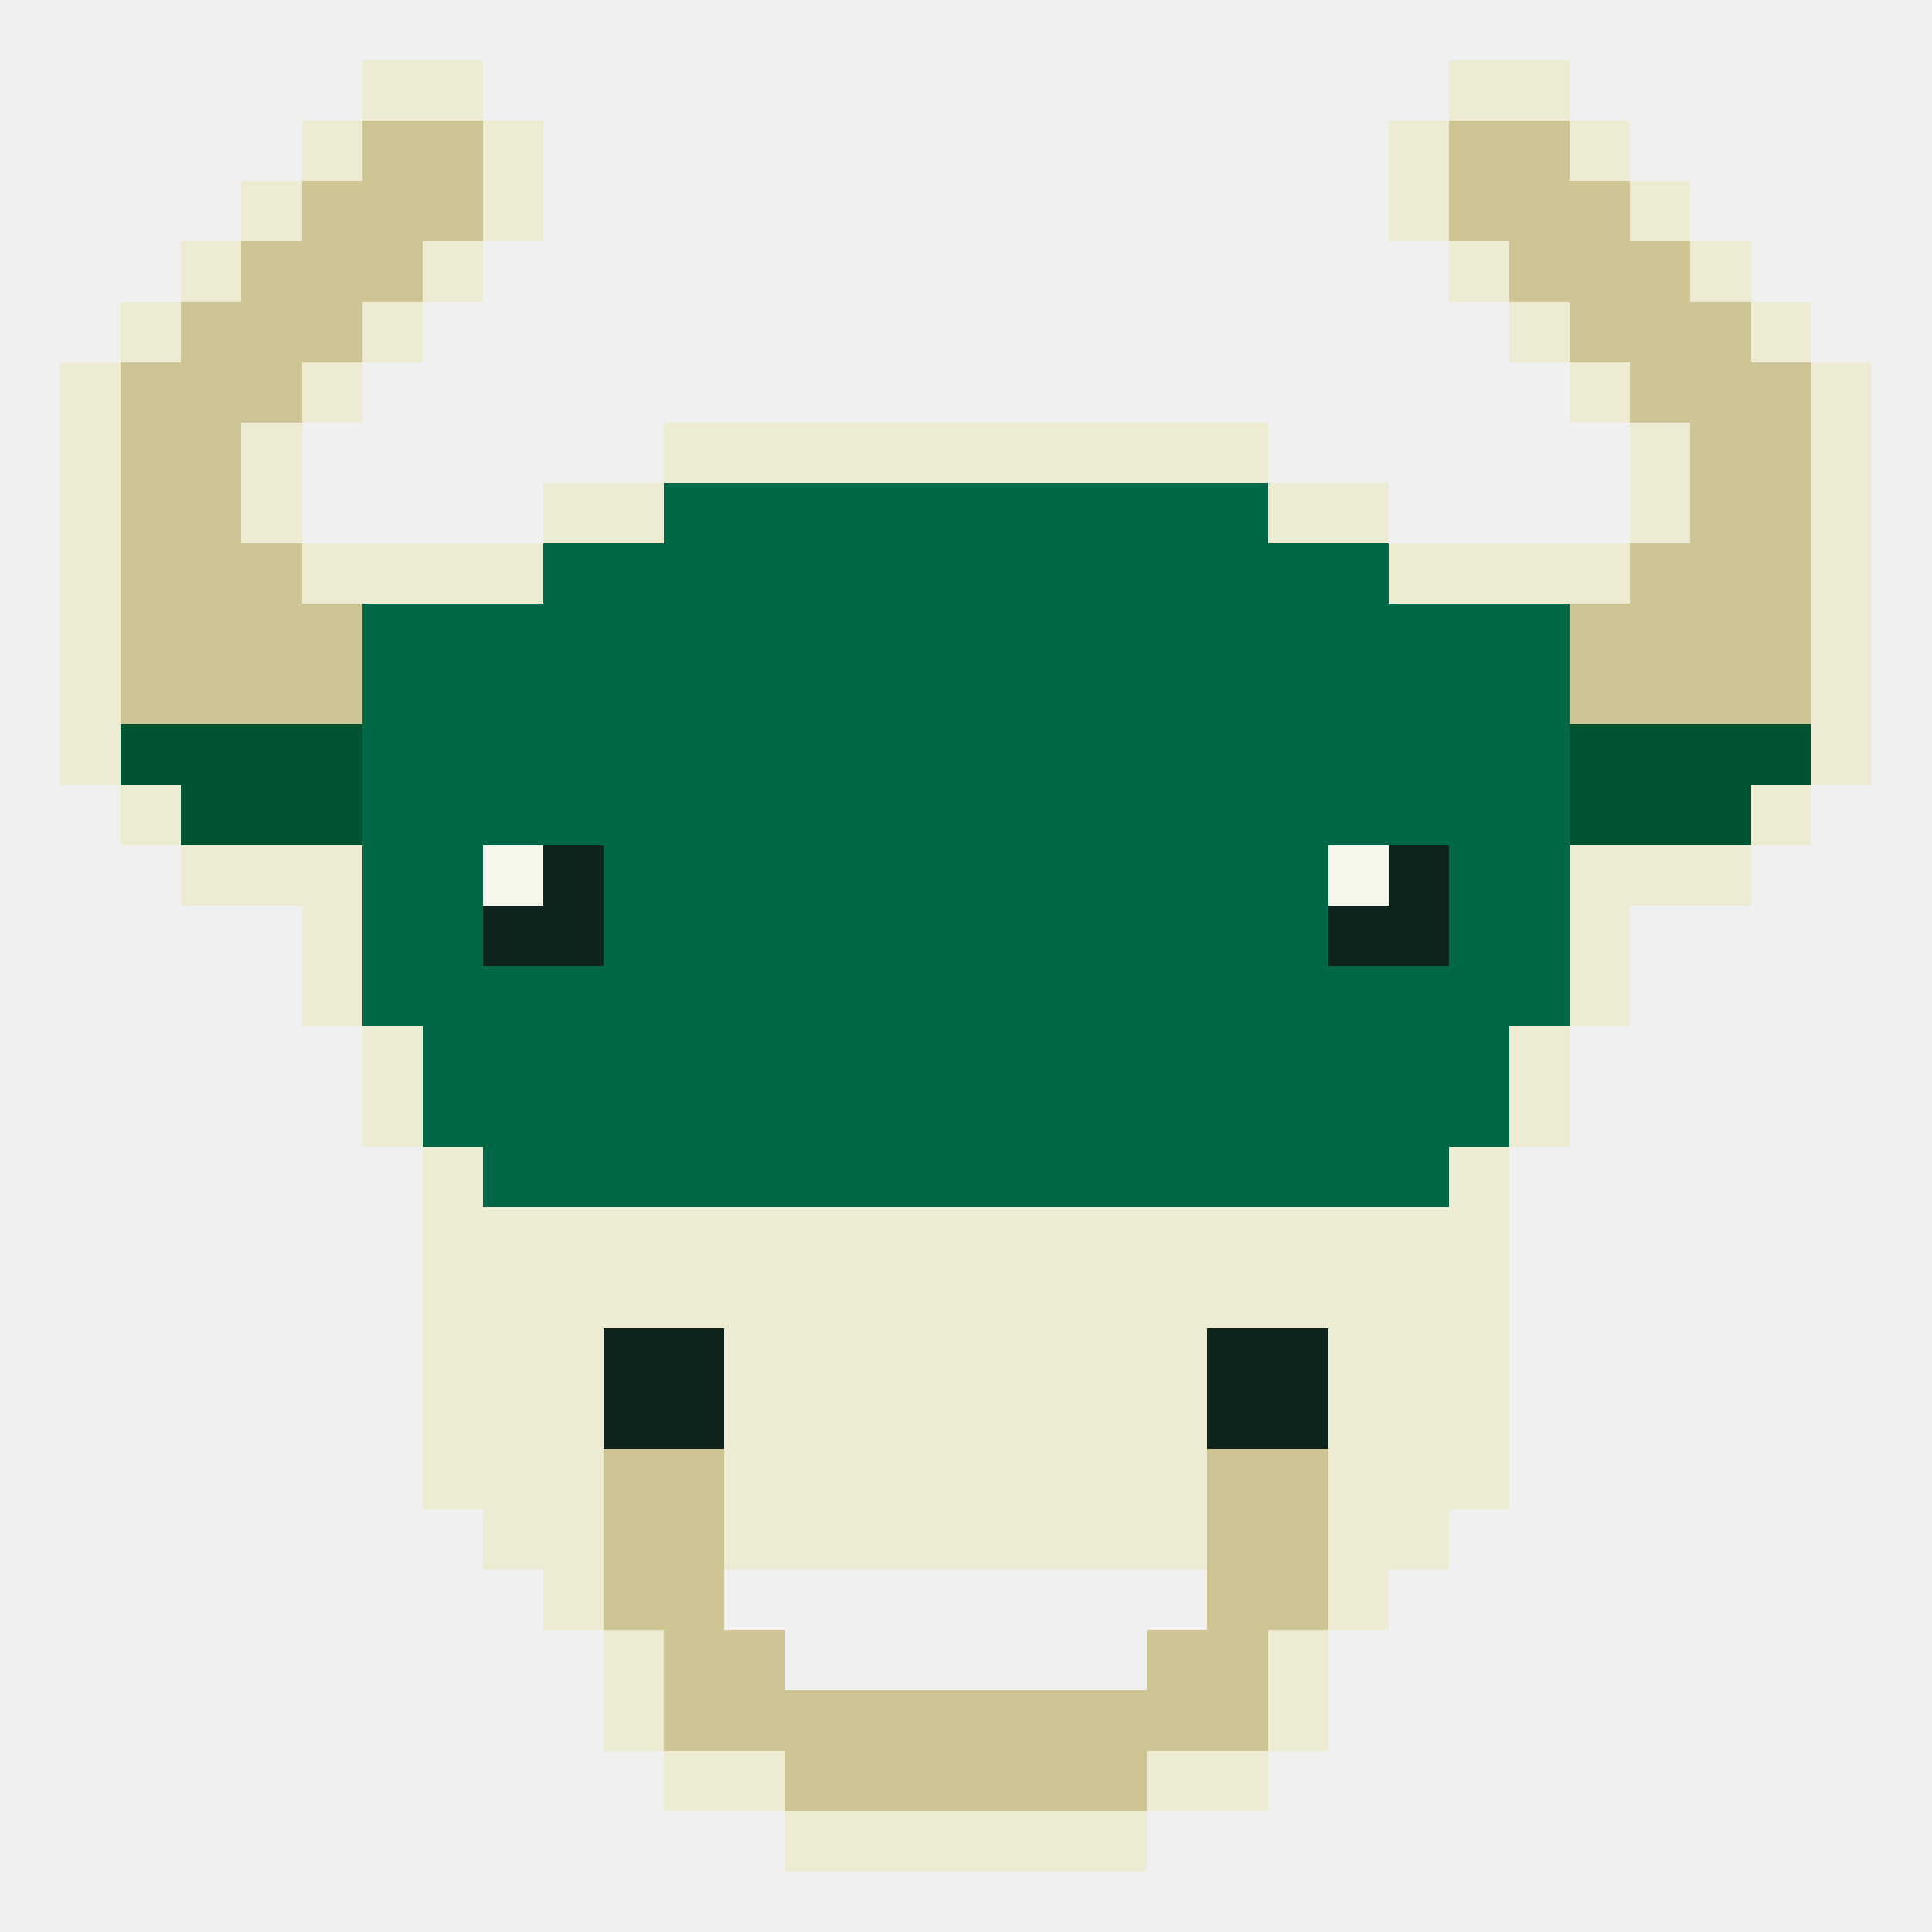
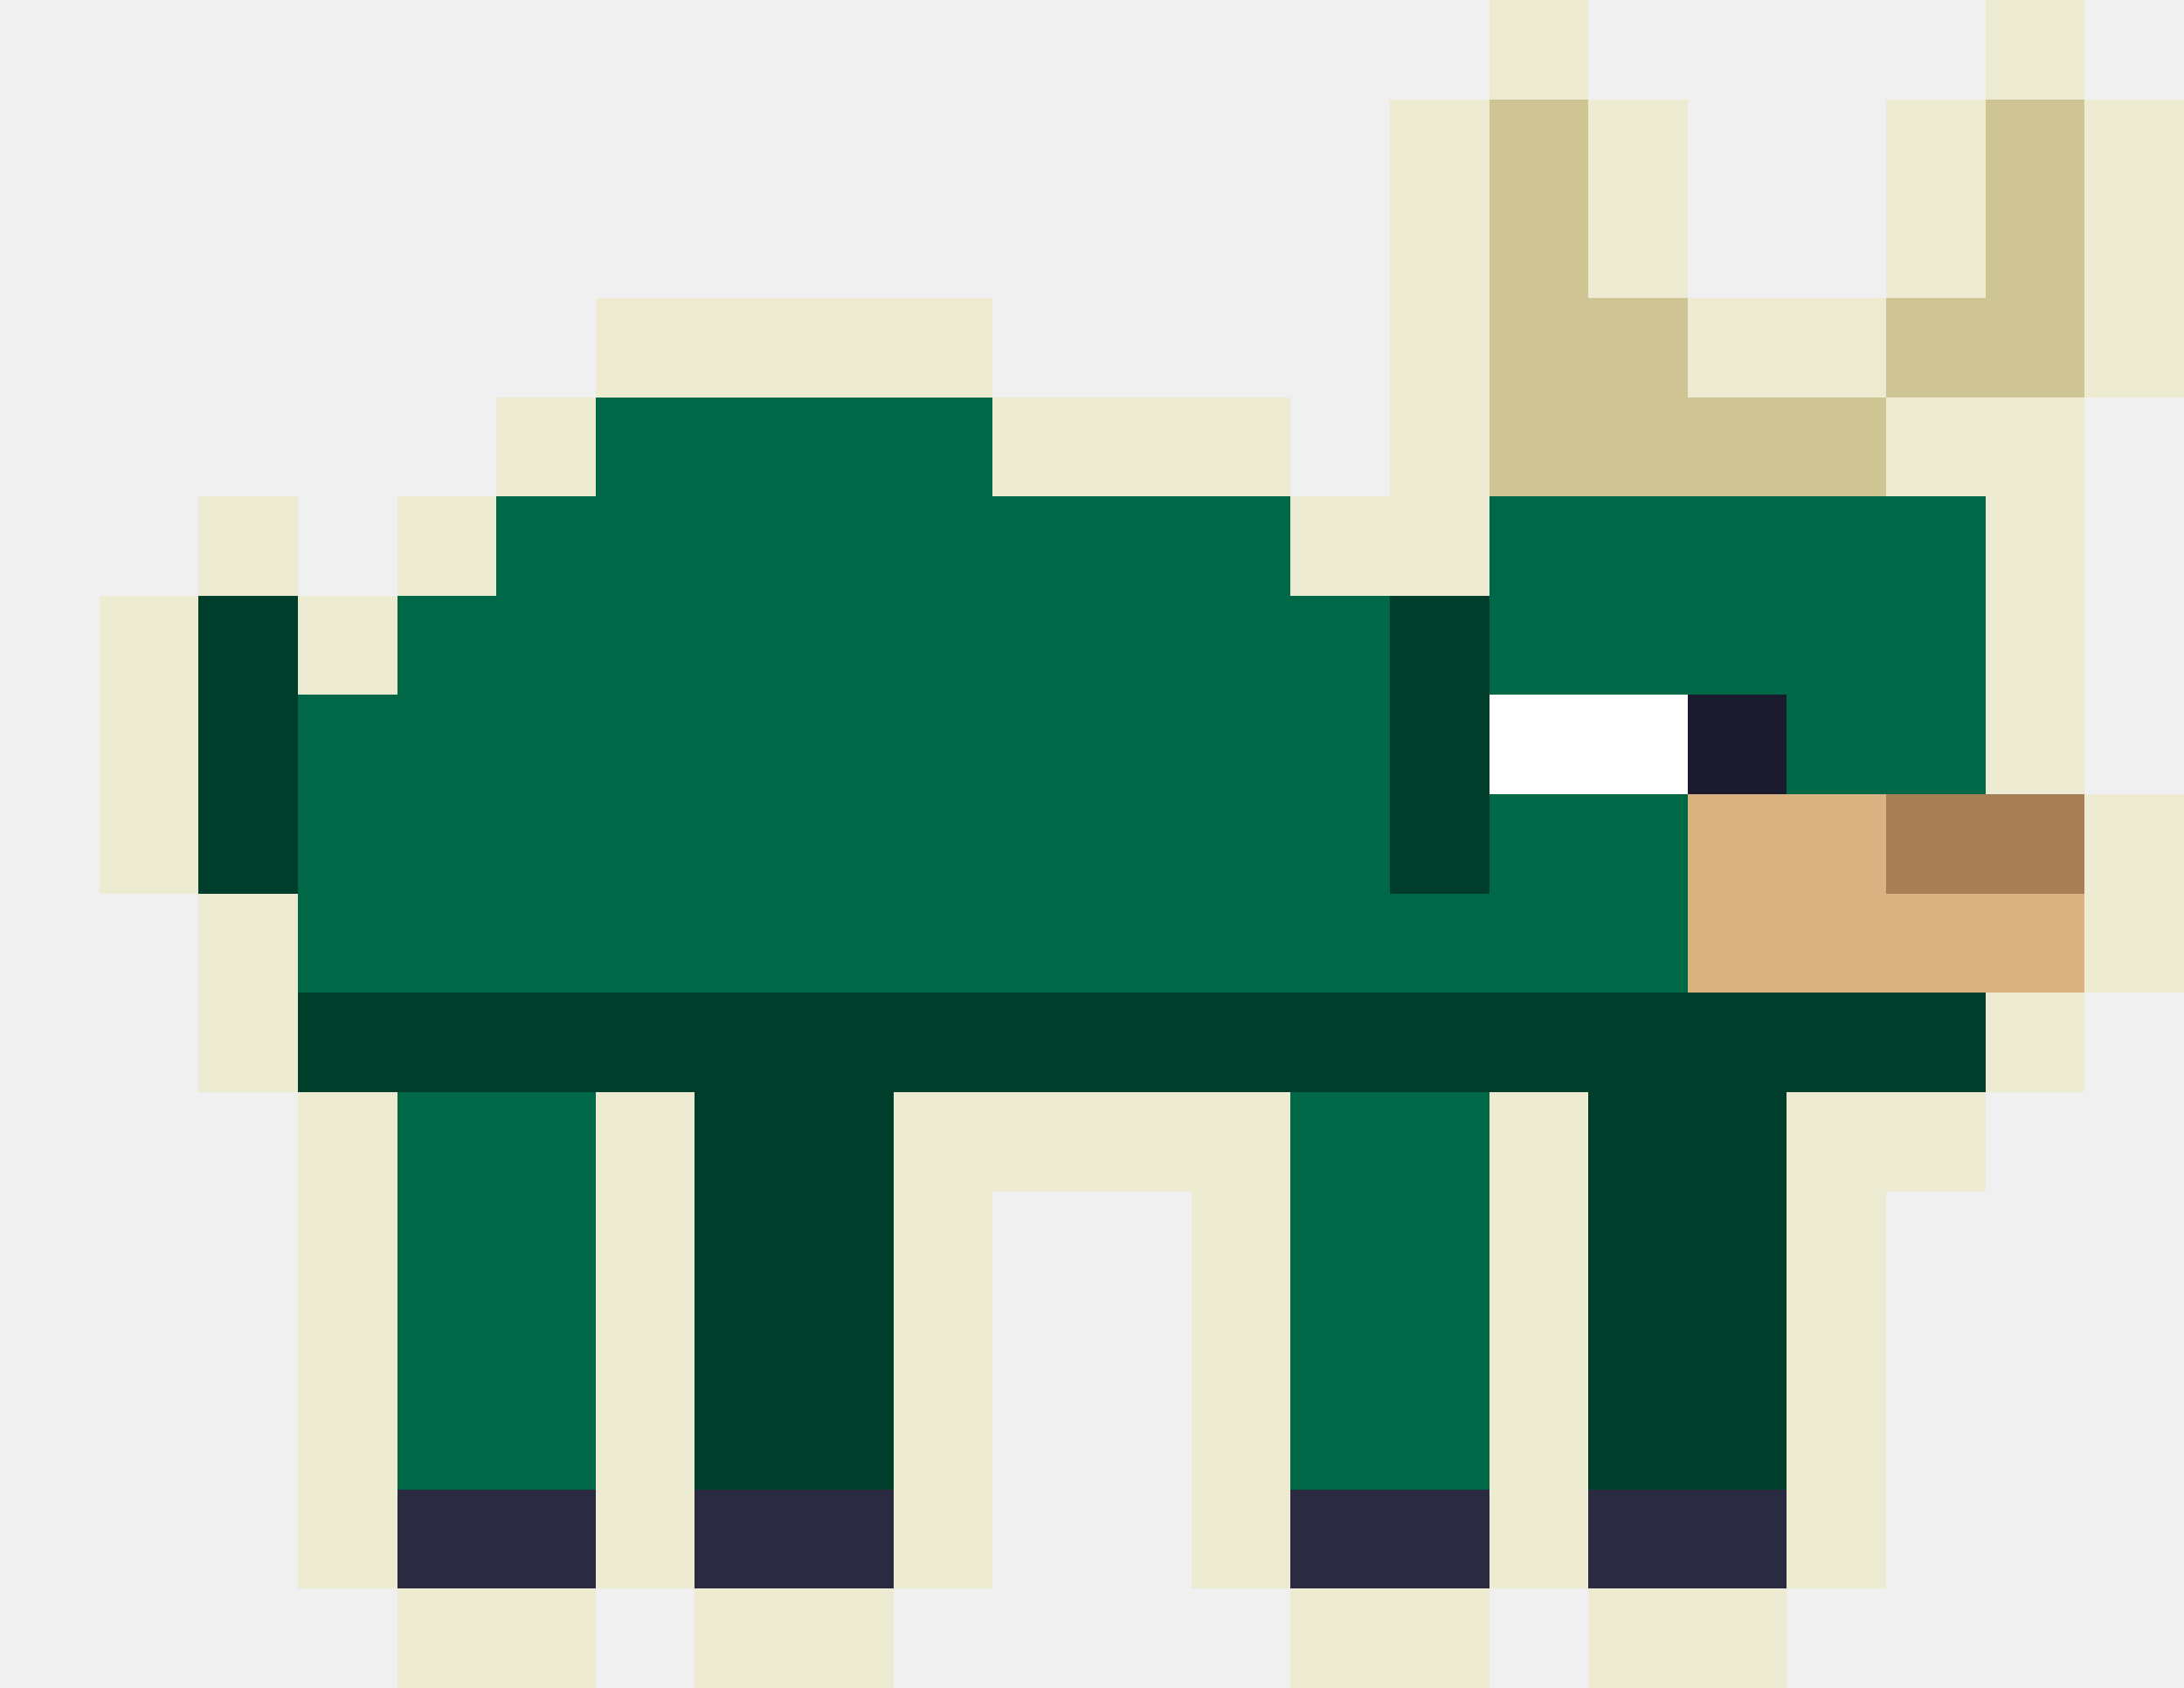
- <svg xmlns="http://www.w3.org/2000/svg" viewBox="0 0 32 32" shape-rendering="crispEdges">
-   <rect x="6" y="1" width="2" height="1" fill="#EDEBD1" />
-   <rect x="24" y="1" width="2" height="1" fill="#EDEBD1" />
-   <rect x="5" y="2" width="1" height="1" fill="#EDEBD1" />
-   <rect x="6" y="2" width="2" height="1" fill="#CFC493" />
-   <rect x="8" y="2" width="1" height="1" fill="#EDEBD1" />
-   <rect x="23" y="2" width="1" height="1" fill="#EDEBD1" />
-   <rect x="24" y="2" width="2" height="1" fill="#CFC493" />
-   <rect x="26" y="2" width="1" height="1" fill="#EDEBD1" />
-   <rect x="4" y="3" width="1" height="1" fill="#EDEBD1" />
-   <rect x="5" y="3" width="3" height="1" fill="#CFC493" />
+ <svg xmlns="http://www.w3.org/2000/svg" viewBox="0 0 22 17" shape-rendering="crispEdges">
+   <rect x="15" y="0" width="1" height="1" fill="#EDEBD1" />
+   <rect x="20" y="0" width="1" height="1" fill="#EDEBD1" />
+   <rect x="14" y="1" width="1" height="1" fill="#EDEBD1" />
+   <rect x="15" y="1" width="1" height="1" fill="#CFC493" />
+   <rect x="16" y="1" width="1" height="1" fill="#EDEBD1" />
+   <rect x="19" y="1" width="1" height="1" fill="#EDEBD1" />
+   <rect x="20" y="1" width="1" height="1" fill="#CFC493" />
+   <rect x="21" y="1" width="1" height="1" fill="#EDEBD1" />
+   <rect x="14" y="2" width="1" height="1" fill="#EDEBD1" />
+   <rect x="15" y="2" width="1" height="1" fill="#CFC493" />
+   <rect x="16" y="2" width="1" height="1" fill="#EDEBD1" />
+   <rect x="19" y="2" width="1" height="1" fill="#EDEBD1" />
+   <rect x="20" y="2" width="1" height="1" fill="#CFC493" />
+   <rect x="21" y="2" width="1" height="1" fill="#EDEBD1" />
+   <rect x="6" y="3" width="1" height="1" fill="#EDEBD1" />
+   <rect x="7" y="3" width="1" height="1" fill="#EDEBD1" />
  <rect x="8" y="3" width="1" height="1" fill="#EDEBD1" />
-   <rect x="23" y="3" width="1" height="1" fill="#EDEBD1" />
-   <rect x="24" y="3" width="3" height="1" fill="#CFC493" />
-   <rect x="27" y="3" width="1" height="1" fill="#EDEBD1" />
-   <rect x="3" y="4" width="1" height="1" fill="#EDEBD1" />
-   <rect x="4" y="4" width="3" height="1" fill="#CFC493" />
-   <rect x="7" y="4" width="1" height="1" fill="#EDEBD1" />
-   <rect x="24" y="4" width="1" height="1" fill="#EDEBD1" />
-   <rect x="25" y="4" width="3" height="1" fill="#CFC493" />
-   <rect x="28" y="4" width="1" height="1" fill="#EDEBD1" />
+   <rect x="9" y="3" width="1" height="1" fill="#EDEBD1" />
+   <rect x="14" y="3" width="1" height="1" fill="#EDEBD1" />
+   <rect x="15" y="3" width="1" height="1" fill="#CFC493" />
+   <rect x="16" y="3" width="1" height="1" fill="#CFC493" />
+   <rect x="17" y="3" width="1" height="1" fill="#EDEBD1" />
+   <rect x="18" y="3" width="1" height="1" fill="#EDEBD1" />
+   <rect x="19" y="3" width="1" height="1" fill="#CFC493" />
+   <rect x="20" y="3" width="1" height="1" fill="#CFC493" />
+   <rect x="21" y="3" width="1" height="1" fill="#EDEBD1" />
+   <rect x="5" y="4" width="1" height="1" fill="#EDEBD1" />
+   <rect x="6" y="4" width="1" height="1" fill="#006747" />
+   <rect x="7" y="4" width="1" height="1" fill="#006747" />
+   <rect x="8" y="4" width="1" height="1" fill="#006747" />
+   <rect x="9" y="4" width="1" height="1" fill="#006747" />
+   <rect x="10" y="4" width="1" height="1" fill="#EDEBD1" />
+   <rect x="11" y="4" width="1" height="1" fill="#EDEBD1" />
+   <rect x="12" y="4" width="1" height="1" fill="#EDEBD1" />
+   <rect x="14" y="4" width="1" height="1" fill="#EDEBD1" />
+   <rect x="15" y="4" width="1" height="1" fill="#CFC493" />
+   <rect x="16" y="4" width="1" height="1" fill="#CFC493" />
+   <rect x="17" y="4" width="1" height="1" fill="#CFC493" />
+   <rect x="18" y="4" width="1" height="1" fill="#CFC493" />
+   <rect x="19" y="4" width="1" height="1" fill="#EDEBD1" />
+   <rect x="20" y="4" width="1" height="1" fill="#EDEBD1" />
  <rect x="2" y="5" width="1" height="1" fill="#EDEBD1" />
-   <rect x="3" y="5" width="3" height="1" fill="#CFC493" />
-   <rect x="6" y="5" width="1" height="1" fill="#EDEBD1" />
-   <rect x="25" y="5" width="1" height="1" fill="#EDEBD1" />
-   <rect x="26" y="5" width="3" height="1" fill="#CFC493" />
-   <rect x="29" y="5" width="1" height="1" fill="#EDEBD1" />
+   <rect x="4" y="5" width="1" height="1" fill="#EDEBD1" />
+   <rect x="5" y="5" width="1" height="1" fill="#006747" />
+   <rect x="6" y="5" width="1" height="1" fill="#006747" />
+   <rect x="7" y="5" width="1" height="1" fill="#006747" />
+   <rect x="8" y="5" width="1" height="1" fill="#006747" />
+   <rect x="9" y="5" width="1" height="1" fill="#006747" />
+   <rect x="10" y="5" width="1" height="1" fill="#006747" />
+   <rect x="11" y="5" width="1" height="1" fill="#006747" />
+   <rect x="12" y="5" width="1" height="1" fill="#006747" />
+   <rect x="13" y="5" width="1" height="1" fill="#EDEBD1" />
+   <rect x="14" y="5" width="1" height="1" fill="#EDEBD1" />
+   <rect x="15" y="5" width="1" height="1" fill="#006747" />
+   <rect x="16" y="5" width="1" height="1" fill="#006747" />
+   <rect x="17" y="5" width="1" height="1" fill="#006747" />
+   <rect x="18" y="5" width="1" height="1" fill="#006747" />
+   <rect x="19" y="5" width="1" height="1" fill="#006747" />
+   <rect x="20" y="5" width="1" height="1" fill="#EDEBD1" />
  <rect x="1" y="6" width="1" height="1" fill="#EDEBD1" />
-   <rect x="2" y="6" width="3" height="1" fill="#CFC493" />
-   <rect x="5" y="6" width="1" height="1" fill="#EDEBD1" />
-   <rect x="26" y="6" width="1" height="1" fill="#EDEBD1" />
-   <rect x="27" y="6" width="3" height="1" fill="#CFC493" />
-   <rect x="30" y="6" width="1" height="1" fill="#EDEBD1" />
+   <rect x="2" y="6" width="1" height="1" fill="#003E2B" />
+   <rect x="3" y="6" width="1" height="1" fill="#EDEBD1" />
+   <rect x="4" y="6" width="1" height="1" fill="#006747" />
+   <rect x="5" y="6" width="1" height="1" fill="#006747" />
+   <rect x="6" y="6" width="1" height="1" fill="#006747" />
+   <rect x="7" y="6" width="1" height="1" fill="#006747" />
+   <rect x="8" y="6" width="1" height="1" fill="#006747" />
+   <rect x="9" y="6" width="1" height="1" fill="#006747" />
+   <rect x="10" y="6" width="1" height="1" fill="#006747" />
+   <rect x="11" y="6" width="1" height="1" fill="#006747" />
+   <rect x="12" y="6" width="1" height="1" fill="#006747" />
+   <rect x="13" y="6" width="1" height="1" fill="#006747" />
+   <rect x="14" y="6" width="1" height="1" fill="#003E2B" />
+   <rect x="15" y="6" width="1" height="1" fill="#006747" />
+   <rect x="16" y="6" width="1" height="1" fill="#006747" />
+   <rect x="17" y="6" width="1" height="1" fill="#006747" />
+   <rect x="18" y="6" width="1" height="1" fill="#006747" />
+   <rect x="19" y="6" width="1" height="1" fill="#006747" />
+   <rect x="20" y="6" width="1" height="1" fill="#EDEBD1" />
  <rect x="1" y="7" width="1" height="1" fill="#EDEBD1" />
-   <rect x="2" y="7" width="2" height="1" fill="#CFC493" />
-   <rect x="4" y="7" width="1" height="1" fill="#EDEBD1" />
-   <rect x="11" y="7" width="10" height="1" fill="#EDEBD1" />
-   <rect x="27" y="7" width="1" height="1" fill="#EDEBD1" />
-   <rect x="28" y="7" width="2" height="1" fill="#CFC493" />
-   <rect x="30" y="7" width="1" height="1" fill="#EDEBD1" />
+   <rect x="2" y="7" width="1" height="1" fill="#003E2B" />
+   <rect x="3" y="7" width="1" height="1" fill="#006747" />
+   <rect x="4" y="7" width="1" height="1" fill="#006747" />
+   <rect x="5" y="7" width="1" height="1" fill="#006747" />
+   <rect x="6" y="7" width="1" height="1" fill="#006747" />
+   <rect x="7" y="7" width="1" height="1" fill="#006747" />
+   <rect x="8" y="7" width="1" height="1" fill="#006747" />
+   <rect x="9" y="7" width="1" height="1" fill="#006747" />
+   <rect x="10" y="7" width="1" height="1" fill="#006747" />
+   <rect x="11" y="7" width="1" height="1" fill="#006747" />
+   <rect x="12" y="7" width="1" height="1" fill="#006747" />
+   <rect x="13" y="7" width="1" height="1" fill="#006747" />
+   <rect x="14" y="7" width="1" height="1" fill="#003E2B" />
+   <rect x="15" y="7" width="1" height="1" fill="#ffffff" />
+   <rect x="16" y="7" width="1" height="1" fill="#ffffff" />
+   <rect x="17" y="7" width="1" height="1" fill="#1b1b2f" />
+   <rect x="18" y="7" width="1" height="1" fill="#006747" />
+   <rect x="19" y="7" width="1" height="1" fill="#006747" />
+   <rect x="20" y="7" width="1" height="1" fill="#EDEBD1" />
  <rect x="1" y="8" width="1" height="1" fill="#EDEBD1" />
-   <rect x="2" y="8" width="2" height="1" fill="#CFC493" />
-   <rect x="4" y="8" width="1" height="1" fill="#EDEBD1" />
-   <rect x="9" y="8" width="2" height="1" fill="#EDEBD1" />
-   <rect x="11" y="8" width="10" height="1" fill="#006747" />
-   <rect x="21" y="8" width="2" height="1" fill="#EDEBD1" />
-   <rect x="27" y="8" width="1" height="1" fill="#EDEBD1" />
-   <rect x="28" y="8" width="2" height="1" fill="#CFC493" />
-   <rect x="30" y="8" width="1" height="1" fill="#EDEBD1" />
-   <rect x="1" y="9" width="1" height="1" fill="#EDEBD1" />
-   <rect x="2" y="9" width="3" height="1" fill="#CFC493" />
-   <rect x="5" y="9" width="4" height="1" fill="#EDEBD1" />
-   <rect x="9" y="9" width="14" height="1" fill="#006747" />
-   <rect x="23" y="9" width="4" height="1" fill="#EDEBD1" />
-   <rect x="27" y="9" width="3" height="1" fill="#CFC493" />
-   <rect x="30" y="9" width="1" height="1" fill="#EDEBD1" />
-   <rect x="1" y="10" width="1" height="1" fill="#EDEBD1" />
-   <rect x="2" y="10" width="4" height="1" fill="#CFC493" />
-   <rect x="6" y="10" width="20" height="1" fill="#006747" />
-   <rect x="26" y="10" width="4" height="1" fill="#CFC493" />
-   <rect x="30" y="10" width="1" height="1" fill="#EDEBD1" />
-   <rect x="1" y="11" width="1" height="1" fill="#EDEBD1" />
-   <rect x="2" y="11" width="4" height="1" fill="#CFC493" />
-   <rect x="6" y="11" width="20" height="1" fill="#006747" />
-   <rect x="26" y="11" width="4" height="1" fill="#CFC493" />
-   <rect x="30" y="11" width="1" height="1" fill="#EDEBD1" />
-   <rect x="1" y="12" width="1" height="1" fill="#EDEBD1" />
-   <rect x="2" y="12" width="4" height="1" fill="#005432" />
-   <rect x="6" y="12" width="20" height="1" fill="#006747" />
-   <rect x="26" y="12" width="4" height="1" fill="#005432" />
-   <rect x="30" y="12" width="1" height="1" fill="#EDEBD1" />
-   <rect x="2" y="13" width="1" height="1" fill="#EDEBD1" />
-   <rect x="3" y="13" width="3" height="1" fill="#005432" />
-   <rect x="6" y="13" width="20" height="1" fill="#006747" />
-   <rect x="26" y="13" width="3" height="1" fill="#005432" />
-   <rect x="29" y="13" width="1" height="1" fill="#EDEBD1" />
-   <rect x="3" y="14" width="3" height="1" fill="#EDEBD1" />
-   <rect x="6" y="14" width="2" height="1" fill="#006747" />
-   <rect x="8" y="14" width="1" height="1" fill="#F7F6EA" />
-   <rect x="9" y="14" width="1" height="1" fill="#0D231B" />
-   <rect x="10" y="14" width="12" height="1" fill="#006747" />
-   <rect x="22" y="14" width="1" height="1" fill="#F7F6EA" />
-   <rect x="23" y="14" width="1" height="1" fill="#0D231B" />
-   <rect x="24" y="14" width="2" height="1" fill="#006747" />
-   <rect x="26" y="14" width="3" height="1" fill="#EDEBD1" />
-   <rect x="5" y="15" width="1" height="1" fill="#EDEBD1" />
-   <rect x="6" y="15" width="2" height="1" fill="#006747" />
-   <rect x="8" y="15" width="2" height="1" fill="#0D231B" />
-   <rect x="10" y="15" width="12" height="1" fill="#006747" />
-   <rect x="22" y="15" width="2" height="1" fill="#0D231B" />
-   <rect x="24" y="15" width="2" height="1" fill="#006747" />
-   <rect x="26" y="15" width="1" height="1" fill="#EDEBD1" />
+   <rect x="2" y="8" width="1" height="1" fill="#003E2B" />
+   <rect x="3" y="8" width="1" height="1" fill="#006747" />
+   <rect x="4" y="8" width="1" height="1" fill="#006747" />
+   <rect x="5" y="8" width="1" height="1" fill="#006747" />
+   <rect x="6" y="8" width="1" height="1" fill="#006747" />
+   <rect x="7" y="8" width="1" height="1" fill="#006747" />
+   <rect x="8" y="8" width="1" height="1" fill="#006747" />
+   <rect x="9" y="8" width="1" height="1" fill="#006747" />
+   <rect x="10" y="8" width="1" height="1" fill="#006747" />
+   <rect x="11" y="8" width="1" height="1" fill="#006747" />
+   <rect x="12" y="8" width="1" height="1" fill="#006747" />
+   <rect x="13" y="8" width="1" height="1" fill="#006747" />
+   <rect x="14" y="8" width="1" height="1" fill="#003E2B" />
+   <rect x="15" y="8" width="1" height="1" fill="#006747" />
+   <rect x="16" y="8" width="1" height="1" fill="#006747" />
+   <rect x="17" y="8" width="1" height="1" fill="#d9b382" />
+   <rect x="18" y="8" width="1" height="1" fill="#d9b382" />
+   <rect x="19" y="8" width="1" height="1" fill="#a67f54" />
+   <rect x="20" y="8" width="1" height="1" fill="#a67f54" />
+   <rect x="21" y="8" width="1" height="1" fill="#EDEBD1" />
+   <rect x="2" y="9" width="1" height="1" fill="#EDEBD1" />
+   <rect x="3" y="9" width="1" height="1" fill="#006747" />
+   <rect x="4" y="9" width="1" height="1" fill="#006747" />
+   <rect x="5" y="9" width="1" height="1" fill="#006747" />
+   <rect x="6" y="9" width="1" height="1" fill="#006747" />
+   <rect x="7" y="9" width="1" height="1" fill="#006747" />
+   <rect x="8" y="9" width="1" height="1" fill="#006747" />
+   <rect x="9" y="9" width="1" height="1" fill="#006747" />
+   <rect x="10" y="9" width="1" height="1" fill="#006747" />
+   <rect x="11" y="9" width="1" height="1" fill="#006747" />
+   <rect x="12" y="9" width="1" height="1" fill="#006747" />
+   <rect x="13" y="9" width="1" height="1" fill="#006747" />
+   <rect x="14" y="9" width="1" height="1" fill="#006747" />
+   <rect x="15" y="9" width="1" height="1" fill="#006747" />
+   <rect x="16" y="9" width="1" height="1" fill="#006747" />
+   <rect x="17" y="9" width="1" height="1" fill="#d9b382" />
+   <rect x="18" y="9" width="1" height="1" fill="#d9b382" />
+   <rect x="19" y="9" width="1" height="1" fill="#d9b382" />
+   <rect x="20" y="9" width="1" height="1" fill="#d9b382" />
+   <rect x="21" y="9" width="1" height="1" fill="#EDEBD1" />
+   <rect x="2" y="10" width="1" height="1" fill="#EDEBD1" />
+   <rect x="3" y="10" width="1" height="1" fill="#003E2B" />
+   <rect x="4" y="10" width="1" height="1" fill="#003E2B" />
+   <rect x="5" y="10" width="1" height="1" fill="#003E2B" />
+   <rect x="6" y="10" width="1" height="1" fill="#003E2B" />
+   <rect x="7" y="10" width="1" height="1" fill="#003E2B" />
+   <rect x="8" y="10" width="1" height="1" fill="#003E2B" />
+   <rect x="9" y="10" width="1" height="1" fill="#003E2B" />
+   <rect x="10" y="10" width="1" height="1" fill="#003E2B" />
+   <rect x="11" y="10" width="1" height="1" fill="#003E2B" />
+   <rect x="12" y="10" width="1" height="1" fill="#003E2B" />
+   <rect x="13" y="10" width="1" height="1" fill="#003E2B" />
+   <rect x="14" y="10" width="1" height="1" fill="#003E2B" />
+   <rect x="15" y="10" width="1" height="1" fill="#003E2B" />
+   <rect x="16" y="10" width="1" height="1" fill="#003E2B" />
+   <rect x="17" y="10" width="1" height="1" fill="#003E2B" />
+   <rect x="18" y="10" width="1" height="1" fill="#003E2B" />
+   <rect x="19" y="10" width="1" height="1" fill="#003E2B" />
+   <rect x="20" y="10" width="1" height="1" fill="#EDEBD1" />
+   <rect x="3" y="11" width="1" height="1" fill="#EDEBD1" />
+   <rect x="4" y="11" width="1" height="1" fill="#006747" />
+   <rect x="5" y="11" width="1" height="1" fill="#006747" />
+   <rect x="6" y="11" width="1" height="1" fill="#EDEBD1" />
+   <rect x="7" y="11" width="1" height="1" fill="#003E2B" />
+   <rect x="8" y="11" width="1" height="1" fill="#003E2B" />
+   <rect x="9" y="11" width="1" height="1" fill="#EDEBD1" />
+   <rect x="10" y="11" width="1" height="1" fill="#EDEBD1" />
+   <rect x="11" y="11" width="1" height="1" fill="#EDEBD1" />
+   <rect x="12" y="11" width="1" height="1" fill="#EDEBD1" />
+   <rect x="13" y="11" width="1" height="1" fill="#006747" />
+   <rect x="14" y="11" width="1" height="1" fill="#006747" />
+   <rect x="15" y="11" width="1" height="1" fill="#EDEBD1" />
+   <rect x="16" y="11" width="1" height="1" fill="#003E2B" />
+   <rect x="17" y="11" width="1" height="1" fill="#003E2B" />
+   <rect x="18" y="11" width="1" height="1" fill="#EDEBD1" />
+   <rect x="19" y="11" width="1" height="1" fill="#EDEBD1" />
+   <rect x="3" y="12" width="1" height="1" fill="#EDEBD1" />
+   <rect x="4" y="12" width="1" height="1" fill="#006747" />
+   <rect x="5" y="12" width="1" height="1" fill="#006747" />
+   <rect x="6" y="12" width="1" height="1" fill="#EDEBD1" />
+   <rect x="7" y="12" width="1" height="1" fill="#003E2B" />
+   <rect x="8" y="12" width="1" height="1" fill="#003E2B" />
+   <rect x="9" y="12" width="1" height="1" fill="#EDEBD1" />
+   <rect x="12" y="12" width="1" height="1" fill="#EDEBD1" />
+   <rect x="13" y="12" width="1" height="1" fill="#006747" />
+   <rect x="14" y="12" width="1" height="1" fill="#006747" />
+   <rect x="15" y="12" width="1" height="1" fill="#EDEBD1" />
+   <rect x="16" y="12" width="1" height="1" fill="#003E2B" />
+   <rect x="17" y="12" width="1" height="1" fill="#003E2B" />
+   <rect x="18" y="12" width="1" height="1" fill="#EDEBD1" />
+   <rect x="3" y="13" width="1" height="1" fill="#EDEBD1" />
+   <rect x="4" y="13" width="1" height="1" fill="#006747" />
+   <rect x="5" y="13" width="1" height="1" fill="#006747" />
+   <rect x="6" y="13" width="1" height="1" fill="#EDEBD1" />
+   <rect x="7" y="13" width="1" height="1" fill="#003E2B" />
+   <rect x="8" y="13" width="1" height="1" fill="#003E2B" />
+   <rect x="9" y="13" width="1" height="1" fill="#EDEBD1" />
+   <rect x="12" y="13" width="1" height="1" fill="#EDEBD1" />
+   <rect x="13" y="13" width="1" height="1" fill="#006747" />
+   <rect x="14" y="13" width="1" height="1" fill="#006747" />
+   <rect x="15" y="13" width="1" height="1" fill="#EDEBD1" />
+   <rect x="16" y="13" width="1" height="1" fill="#003E2B" />
+   <rect x="17" y="13" width="1" height="1" fill="#003E2B" />
+   <rect x="18" y="13" width="1" height="1" fill="#EDEBD1" />
+   <rect x="3" y="14" width="1" height="1" fill="#EDEBD1" />
+   <rect x="4" y="14" width="1" height="1" fill="#006747" />
+   <rect x="5" y="14" width="1" height="1" fill="#006747" />
+   <rect x="6" y="14" width="1" height="1" fill="#EDEBD1" />
+   <rect x="7" y="14" width="1" height="1" fill="#003E2B" />
+   <rect x="8" y="14" width="1" height="1" fill="#003E2B" />
+   <rect x="9" y="14" width="1" height="1" fill="#EDEBD1" />
+   <rect x="12" y="14" width="1" height="1" fill="#EDEBD1" />
+   <rect x="13" y="14" width="1" height="1" fill="#006747" />
+   <rect x="14" y="14" width="1" height="1" fill="#006747" />
+   <rect x="15" y="14" width="1" height="1" fill="#EDEBD1" />
+   <rect x="16" y="14" width="1" height="1" fill="#003E2B" />
+   <rect x="17" y="14" width="1" height="1" fill="#003E2B" />
+   <rect x="18" y="14" width="1" height="1" fill="#EDEBD1" />
+   <rect x="3" y="15" width="1" height="1" fill="#EDEBD1" />
+   <rect x="4" y="15" width="1" height="1" fill="#2a2a40" />
+   <rect x="5" y="15" width="1" height="1" fill="#2a2a40" />
+   <rect x="6" y="15" width="1" height="1" fill="#EDEBD1" />
+   <rect x="7" y="15" width="1" height="1" fill="#2a2a40" />
+   <rect x="8" y="15" width="1" height="1" fill="#2a2a40" />
+   <rect x="9" y="15" width="1" height="1" fill="#EDEBD1" />
+   <rect x="12" y="15" width="1" height="1" fill="#EDEBD1" />
+   <rect x="13" y="15" width="1" height="1" fill="#2a2a40" />
+   <rect x="14" y="15" width="1" height="1" fill="#2a2a40" />
+   <rect x="15" y="15" width="1" height="1" fill="#EDEBD1" />
+   <rect x="16" y="15" width="1" height="1" fill="#2a2a40" />
+   <rect x="17" y="15" width="1" height="1" fill="#2a2a40" />
+   <rect x="18" y="15" width="1" height="1" fill="#EDEBD1" />
+   <rect x="4" y="16" width="1" height="1" fill="#EDEBD1" />
  <rect x="5" y="16" width="1" height="1" fill="#EDEBD1" />
-   <rect x="6" y="16" width="20" height="1" fill="#006747" />
-   <rect x="26" y="16" width="1" height="1" fill="#EDEBD1" />
-   <rect x="6" y="17" width="1" height="1" fill="#EDEBD1" />
-   <rect x="7" y="17" width="18" height="1" fill="#006747" />
-   <rect x="25" y="17" width="1" height="1" fill="#EDEBD1" />
-   <rect x="6" y="18" width="1" height="1" fill="#EDEBD1" />
-   <rect x="7" y="18" width="18" height="1" fill="#006747" />
-   <rect x="25" y="18" width="1" height="1" fill="#EDEBD1" />
-   <rect x="7" y="19" width="1" height="1" fill="#EDEBD1" />
-   <rect x="8" y="19" width="16" height="1" fill="#006747" />
-   <rect x="24" y="19" width="1" height="1" fill="#EDEBD1" />
-   <rect x="7" y="20" width="1" height="1" fill="#EDEBD1" />
-   <rect x="8" y="20" width="16" height="1" fill="#EDEBD1" />
-   <rect x="24" y="20" width="1" height="1" fill="#EDEBD1" />
-   <rect x="7" y="21" width="1" height="1" fill="#EDEBD1" />
-   <rect x="8" y="21" width="16" height="1" fill="#EDEBD1" />
-   <rect x="24" y="21" width="1" height="1" fill="#EDEBD1" />
-   <rect x="7" y="22" width="1" height="1" fill="#EDEBD1" />
-   <rect x="8" y="22" width="2" height="1" fill="#EDEBD1" />
-   <rect x="10" y="22" width="2" height="1" fill="#0D231B" />
-   <rect x="12" y="22" width="8" height="1" fill="#EDEBD1" />
-   <rect x="20" y="22" width="2" height="1" fill="#0D231B" />
-   <rect x="22" y="22" width="2" height="1" fill="#EDEBD1" />
-   <rect x="24" y="22" width="1" height="1" fill="#EDEBD1" />
-   <rect x="7" y="23" width="1" height="1" fill="#EDEBD1" />
-   <rect x="8" y="23" width="2" height="1" fill="#EDEBD1" />
-   <rect x="10" y="23" width="2" height="1" fill="#0D231B" />
-   <rect x="12" y="23" width="8" height="1" fill="#EDEBD1" />
-   <rect x="20" y="23" width="2" height="1" fill="#0D231B" />
-   <rect x="22" y="23" width="2" height="1" fill="#EDEBD1" />
-   <rect x="24" y="23" width="1" height="1" fill="#EDEBD1" />
-   <rect x="7" y="24" width="1" height="1" fill="#EDEBD1" />
-   <rect x="8" y="24" width="2" height="1" fill="#EDEBD1" />
-   <rect x="10" y="24" width="2" height="1" fill="#CFC493" />
-   <rect x="12" y="24" width="8" height="1" fill="#EDEBD1" />
-   <rect x="20" y="24" width="2" height="1" fill="#CFC493" />
-   <rect x="22" y="24" width="2" height="1" fill="#EDEBD1" />
-   <rect x="24" y="24" width="1" height="1" fill="#EDEBD1" />
-   <rect x="8" y="25" width="1" height="1" fill="#EDEBD1" />
-   <rect x="9" y="25" width="1" height="1" fill="#EDEBD1" />
-   <rect x="10" y="25" width="2" height="1" fill="#CFC493" />
-   <rect x="12" y="25" width="8" height="1" fill="#EDEBD1" />
-   <rect x="20" y="25" width="2" height="1" fill="#CFC493" />
-   <rect x="22" y="25" width="1" height="1" fill="#EDEBD1" />
-   <rect x="23" y="25" width="1" height="1" fill="#EDEBD1" />
-   <rect x="9" y="26" width="1" height="1" fill="#EDEBD1" />
-   <rect x="10" y="26" width="2" height="1" fill="#CFC493" />
-   <rect x="20" y="26" width="2" height="1" fill="#CFC493" />
-   <rect x="22" y="26" width="1" height="1" fill="#EDEBD1" />
-   <rect x="10" y="27" width="1" height="1" fill="#EDEBD1" />
-   <rect x="11" y="27" width="2" height="1" fill="#CFC493" />
-   <rect x="19" y="27" width="2" height="1" fill="#CFC493" />
-   <rect x="21" y="27" width="1" height="1" fill="#EDEBD1" />
-   <rect x="10" y="28" width="1" height="1" fill="#EDEBD1" />
-   <rect x="11" y="28" width="10" height="1" fill="#CFC493" />
-   <rect x="21" y="28" width="1" height="1" fill="#EDEBD1" />
-   <rect x="11" y="29" width="2" height="1" fill="#EDEBD1" />
-   <rect x="13" y="29" width="6" height="1" fill="#CFC493" />
-   <rect x="19" y="29" width="2" height="1" fill="#EDEBD1" />
-   <rect x="13" y="30" width="6" height="1" fill="#EDEBD1" />
+   <rect x="7" y="16" width="1" height="1" fill="#EDEBD1" />
+   <rect x="8" y="16" width="1" height="1" fill="#EDEBD1" />
+   <rect x="13" y="16" width="1" height="1" fill="#EDEBD1" />
+   <rect x="14" y="16" width="1" height="1" fill="#EDEBD1" />
+   <rect x="16" y="16" width="1" height="1" fill="#EDEBD1" />
+   <rect x="17" y="16" width="1" height="1" fill="#EDEBD1" />
</svg>
